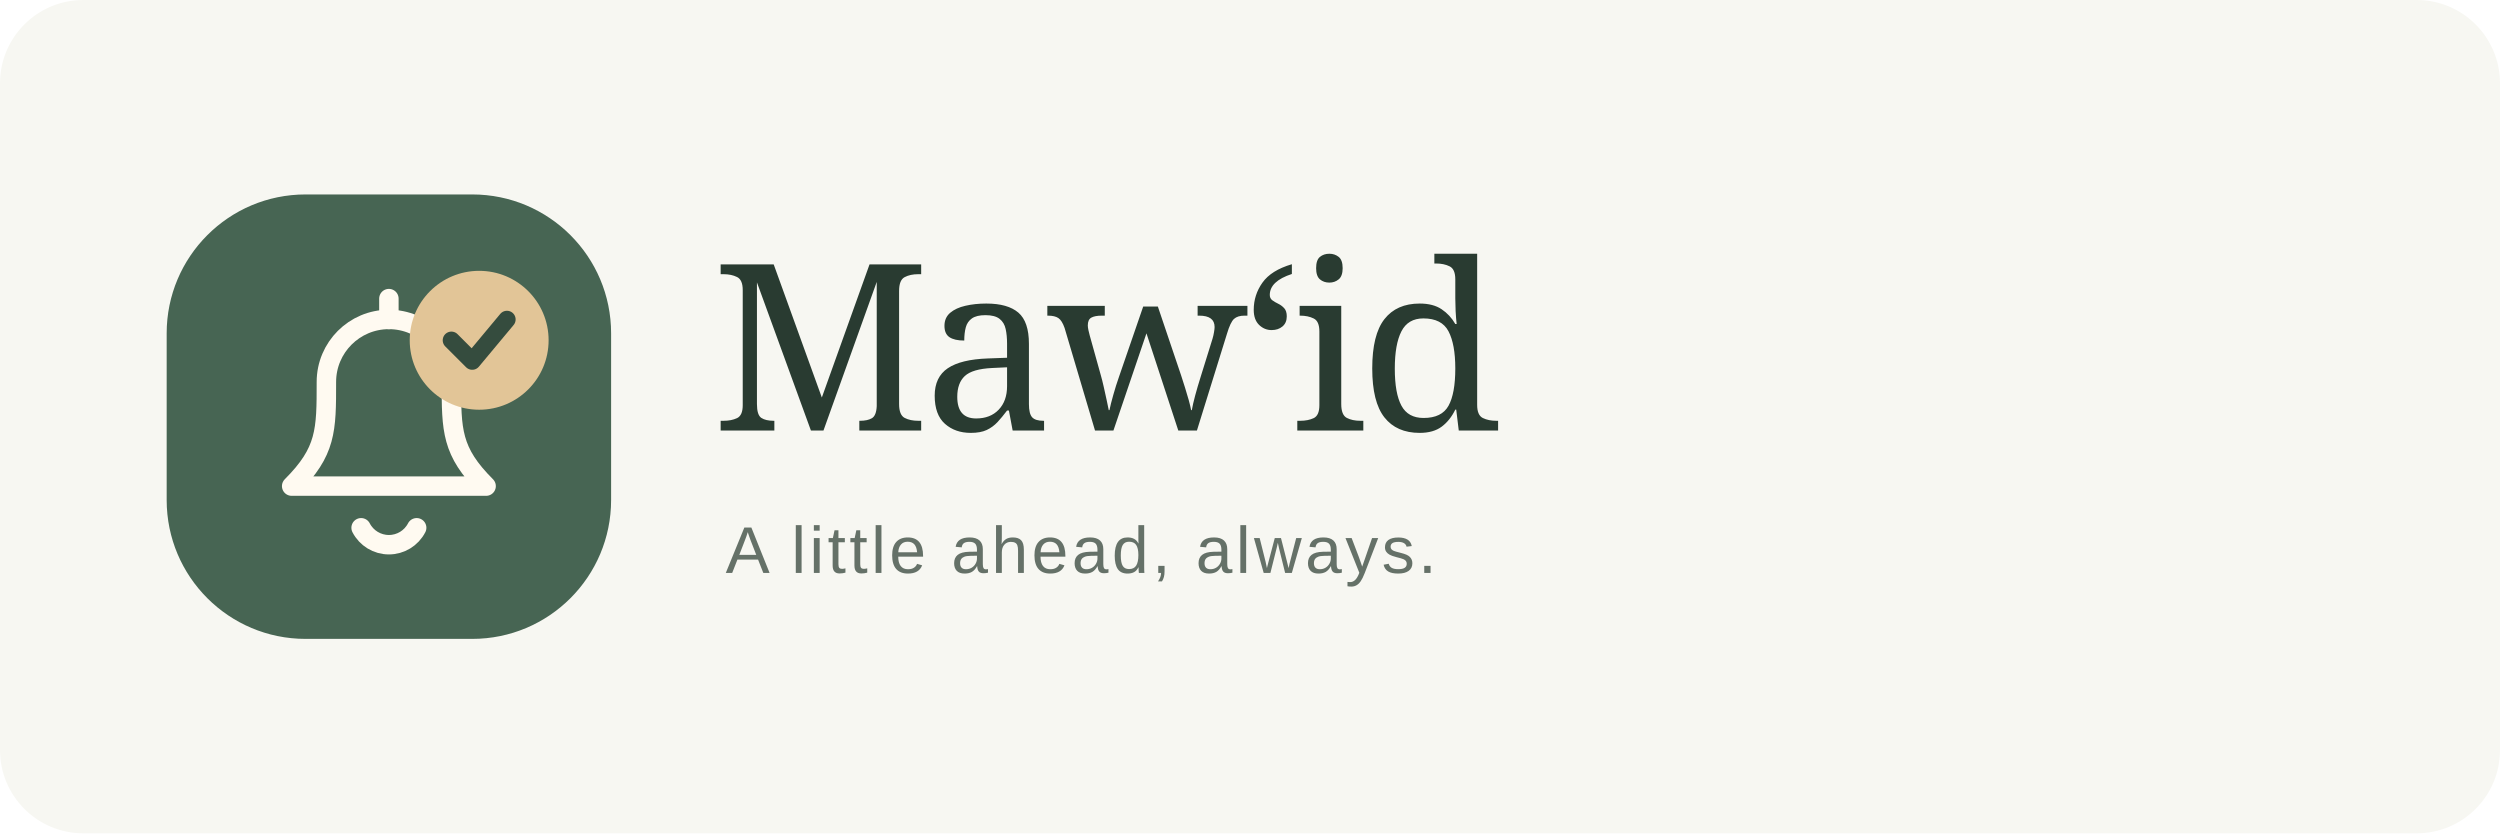
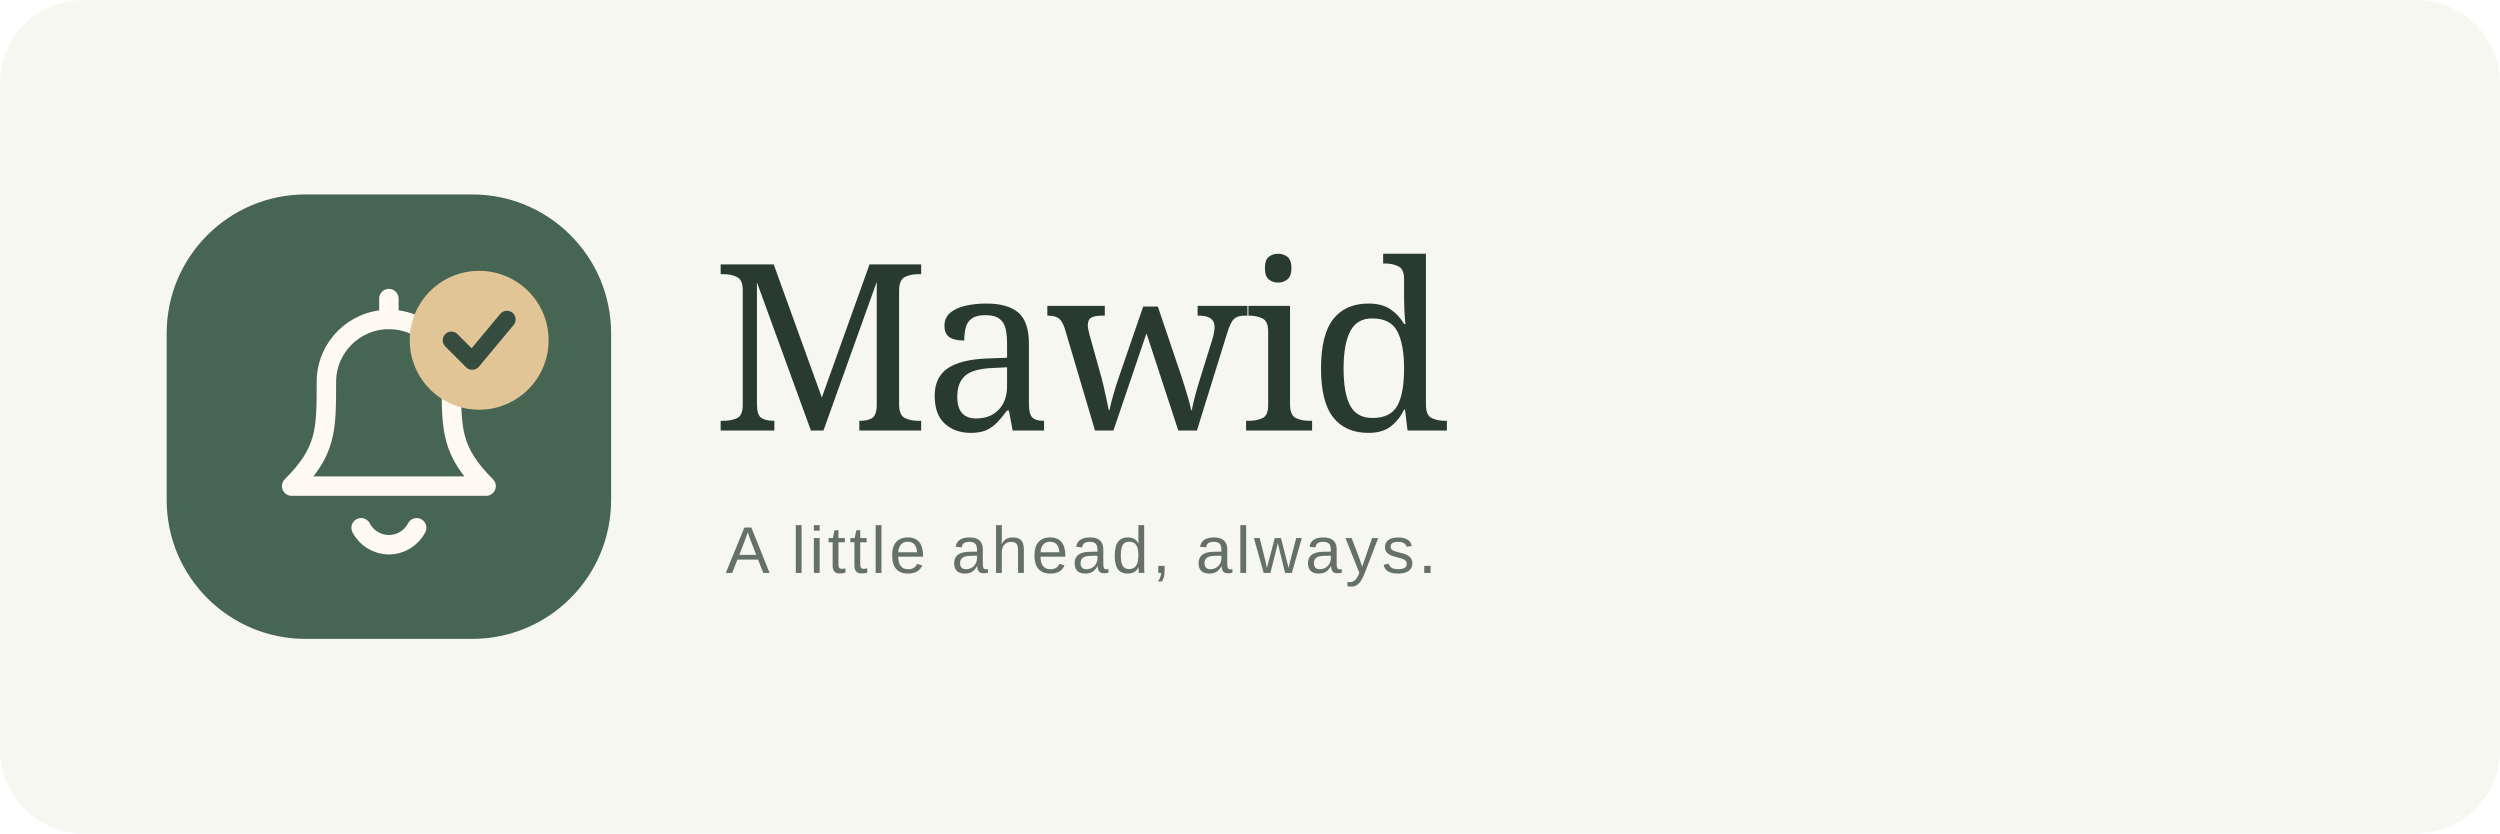
<svg xmlns="http://www.w3.org/2000/svg" width="720" height="240" viewBox="0 0 720 240" role="img" aria-labelledby="title desc">
  <rect width="720" height="240" rx="24" fill="#f7f7f2" />
  <g transform="translate(48 56) scale(2)">
    <rect width="64" height="64" rx="20" fill="#476553" />
    <path d="M18 42h28c-5-5-5-8-5-15a9 9 0 0 0-18 0c0 7 0 10-5 15Z" fill="none" stroke="#fffaf1" stroke-width="2.8" stroke-linejoin="round" />
    <path d="M28 48a4.5 4.5 0 0 0 8 0M32 15v3" fill="none" stroke="#fffaf1" stroke-width="2.8" stroke-linecap="round" />
    <circle cx="45" cy="21" r="10" fill="#e2c597" />
    <path d="m41 21 3 3 5-6" fill="none" stroke="#354c3e" stroke-width="2.5" stroke-linecap="round" stroke-linejoin="round" />
  </g>
-   <text x="205" y="124" font-family="Georgia,serif" font-size="67" letter-spacing="-2" fill="#293b31">Maw‘id</text>
+   <text x="205" y="124" font-family="Georgia,serif" font-size="67" letter-spacing="-2" fill="#293b31">Mawid</text>
  <text x="209" y="165" font-family="Arial,sans-serif" font-size="19" letter-spacing="1" fill="#657168">A little ahead, always.</text>
</svg>
